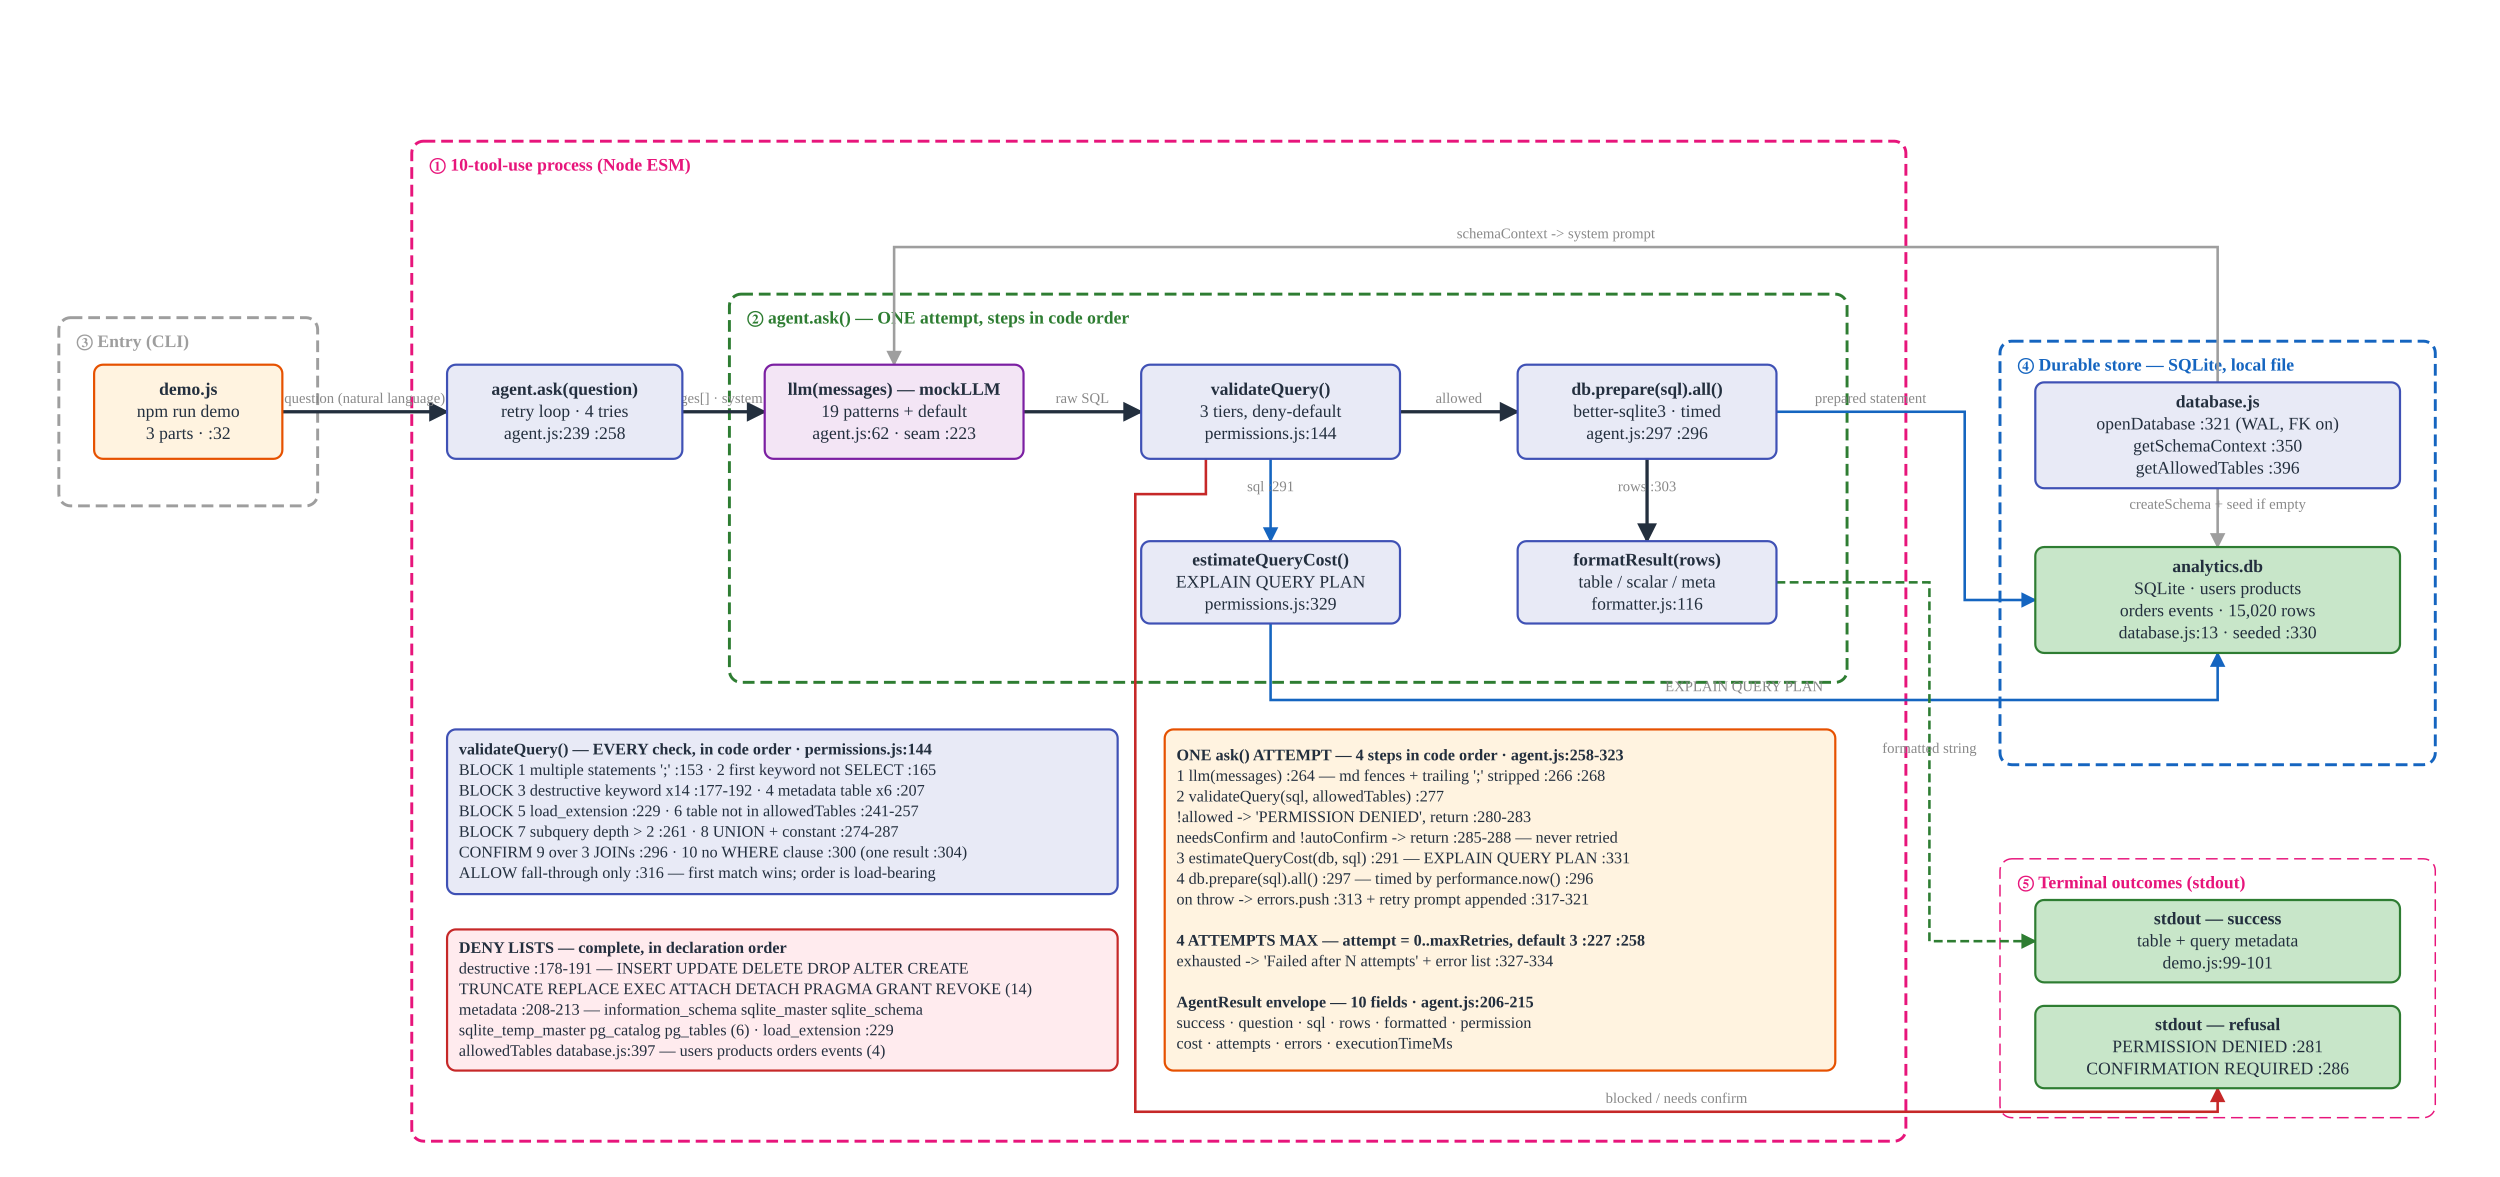
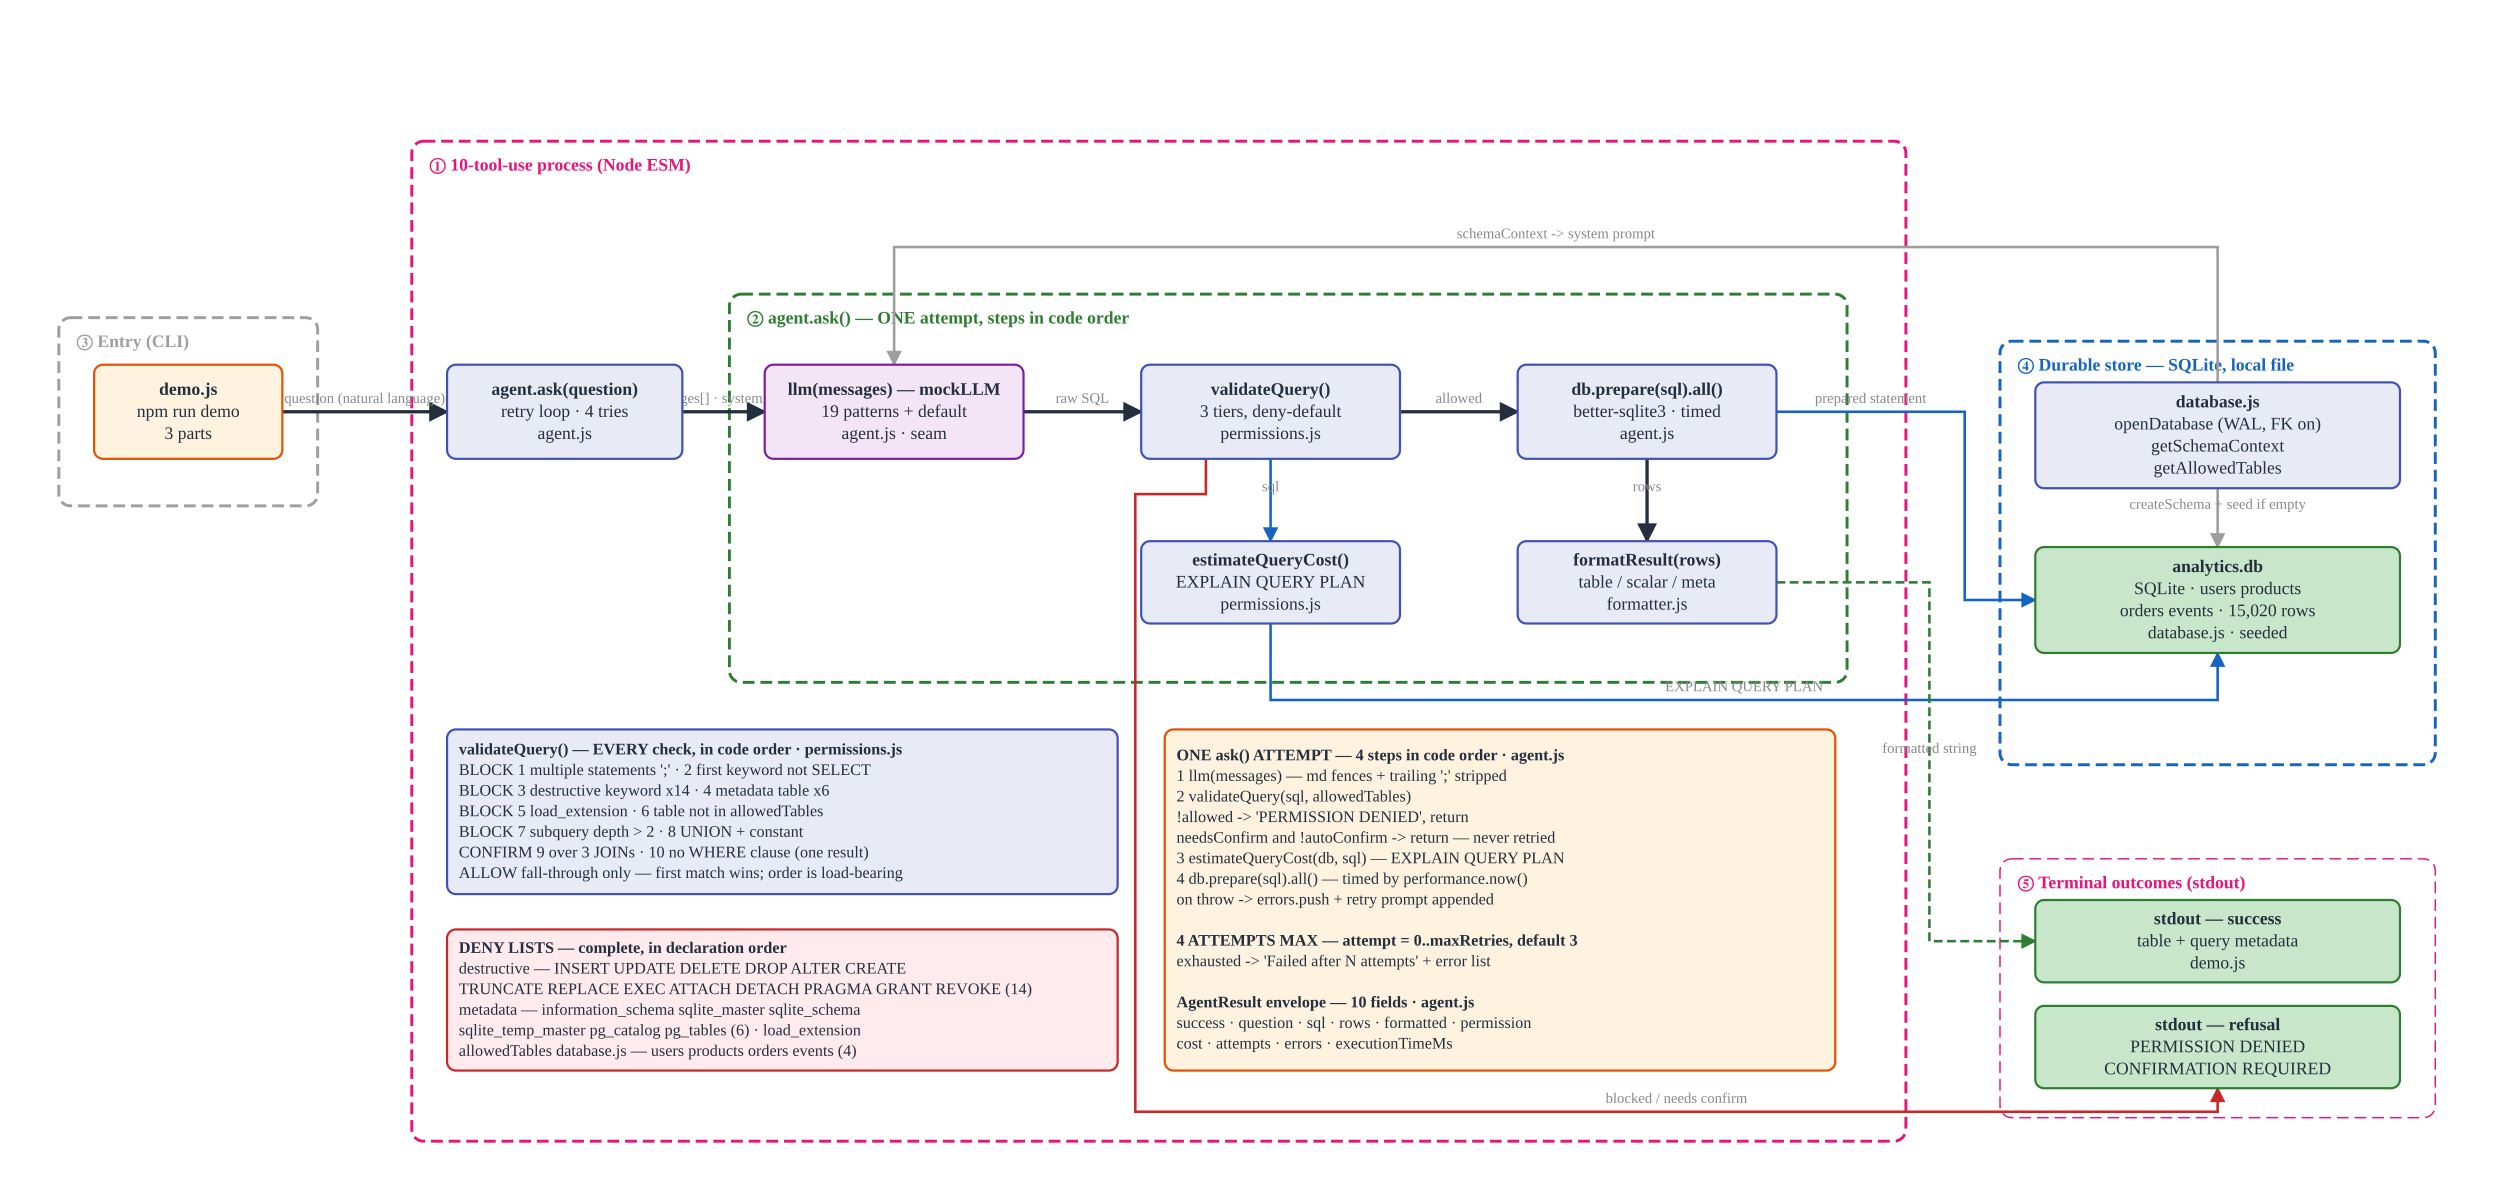
<svg xmlns="http://www.w3.org/2000/svg" viewBox="0 0 1700 800" role="img" aria-labelledby="hoa_tool_use_v1-t hoa_tool_use_v1-d" class="fts-diagram">
  <defs>
    <marker id="hoa_tool_use_v1-a-d-edge-artifact" viewBox="0 0 10 10" refX="9" refY="5" markerWidth="6" markerHeight="6" orient="auto-start-reverse">
      <path d="M0,0 L10,5 L0,10 z" fill="#2E7D32" class="d-edge-artifact-fill" />
    </marker>
    <marker id="hoa_tool_use_v1-a-d-edge-call" viewBox="0 0 10 10" refX="9" refY="5" markerWidth="6" markerHeight="6" orient="auto-start-reverse">
      <path d="M0,0 L10,5 L0,10 z" fill="#1565C0" class="d-edge-call-fill" />
    </marker>
    <marker id="hoa_tool_use_v1-a-d-edge-data_in" viewBox="0 0 10 10" refX="9" refY="5" markerWidth="6" markerHeight="6" orient="auto-start-reverse">
      <path d="M0,0 L10,5 L0,10 z" fill="#9E9E9E" class="d-edge-data_in-fill" />
    </marker>
    <marker id="hoa_tool_use_v1-a-d-edge-primary" viewBox="0 0 10 10" refX="9" refY="5" markerWidth="6" markerHeight="6" orient="auto-start-reverse">
      <path d="M0,0 L10,5 L0,10 z" fill="#232F3E" class="d-edge-primary-fill" />
    </marker>
    <marker id="hoa_tool_use_v1-a-d-edge-stop" viewBox="0 0 10 10" refX="9" refY="5" markerWidth="6" markerHeight="6" orient="auto-start-reverse">
      <path d="M0,0 L10,5 L0,10 z" fill="#C62828" class="d-edge-stop-fill" />
    </marker>
  </defs>
  <g class="d-zone d-boundary-datasource">
    <rect x="40" y="216" width="176" height="128" rx="8" fill="none" stroke="#9E9E9E" stroke-width="2" stroke-dasharray="8 4" />
    <text x="52" y="236" fill="#9E9E9E" font-size="12" font-weight="600" class="d-zone-label">③ Entry (CLI)</text>
  </g>
  <g class="d-zone d-boundary-primary">
    <rect x="280" y="96" width="1016" height="680" rx="8" fill="none" stroke="#E7157B" stroke-width="2" stroke-dasharray="8 4" />
    <text x="292" y="116" fill="#E7157B" font-size="12" font-weight="600" class="d-zone-label">① 10-tool-use process (Node ESM)</text>
  </g>
  <g class="d-zone d-boundary-functional">
    <rect x="496" y="200" width="760" height="264" rx="8" fill="none" stroke="#2E7D32" stroke-width="2" stroke-dasharray="8 4" />
    <text x="508" y="220" fill="#2E7D32" font-size="12" font-weight="600" class="d-zone-label">② agent.ask() — ONE attempt, steps in code order</text>
  </g>
  <g class="d-zone d-boundary-external">
    <rect x="1360" y="232" width="296" height="288" rx="8" fill="none" stroke="#1565C0" stroke-width="2" stroke-dasharray="8 4" />
    <text x="1372" y="252" fill="#1565C0" font-size="12" font-weight="600" class="d-zone-label">④ Durable store — SQLite, local file</text>
  </g>
  <g class="d-zone d-boundary-observability">
    <rect x="1360" y="584" width="296" height="176" rx="8" fill="none" stroke="#E7157B" stroke-width="1" stroke-dasharray="8 4" />
    <text x="1372" y="604" fill="#E7157B" font-size="12" font-weight="600" class="d-zone-label">⑤ Terminal outcomes (stdout)</text>
  </g>
  <g class="d-edge d-edge-primary" data-edge="e_ask">
    <polyline points="192,280.0 304,280.0" fill="none" stroke="#232F3E" stroke-width="2.25" marker-end="url(#hoa_tool_use_v1-a-d-edge-primary)" />
    <text x="248.0" y="274.0" text-anchor="middle" fill="#888888" font-size="10" class="d-edge-label">question (natural language)</text>
  </g>
  <g class="d-edge d-edge-primary" data-edge="e_llm">
    <polyline points="464,280.0 520,280.0" fill="none" stroke="#232F3E" stroke-width="2.25" marker-end="url(#hoa_tool_use_v1-a-d-edge-primary)" />
    <text x="492.0" y="274.0" text-anchor="middle" fill="#888888" font-size="10" class="d-edge-label">messages[] · system + user</text>
  </g>
  <g class="d-edge d-edge-primary" data-edge="e_perm">
    <polyline points="696,280.0 776,280.0" fill="none" stroke="#232F3E" stroke-width="2.25" marker-end="url(#hoa_tool_use_v1-a-d-edge-primary)" />
    <text x="736.0" y="274.0" text-anchor="middle" fill="#888888" font-size="10" class="d-edge-label">raw SQL</text>
  </g>
  <g class="d-edge d-edge-primary" data-edge="e_exec">
    <polyline points="952,280.0 1032,280.0" fill="none" stroke="#232F3E" stroke-width="2.25" marker-end="url(#hoa_tool_use_v1-a-d-edge-primary)" />
    <text x="992.0" y="274.0" text-anchor="middle" fill="#888888" font-size="10" class="d-edge-label">allowed</text>
  </g>
  <g class="d-edge d-edge-call" data-edge="e_cost">
    <polyline points="864.0,312 864.0,368" fill="none" stroke="#1565C0" stroke-width="1.75" marker-end="url(#hoa_tool_use_v1-a-d-edge-call)" />
-     <text x="864.0" y="334.0" text-anchor="middle" fill="#888888" font-size="10" class="d-edge-label">sql :291</text>
+     <text x="864.0" y="334.0" text-anchor="middle" fill="#888888" font-size="10" class="d-edge-label">sql</text>
  </g>
  <g class="d-edge d-edge-primary" data-edge="e_fmt">
    <polyline points="1120.0,312 1120.0,368" fill="none" stroke="#232F3E" stroke-width="2.25" marker-end="url(#hoa_tool_use_v1-a-d-edge-primary)" />
-     <text x="1120.0" y="334.0" text-anchor="middle" fill="#888888" font-size="10" class="d-edge-label">rows :303</text>
+     <text x="1120.0" y="334.0" text-anchor="middle" fill="#888888" font-size="10" class="d-edge-label">rows</text>
  </g>
  <g class="d-edge d-edge-call" data-edge="e_db">
    <polyline points="1208,280.0 1336,280 1336,408 1384,408.0" fill="none" stroke="#1565C0" stroke-width="1.75" marker-end="url(#hoa_tool_use_v1-a-d-edge-call)" />
    <text x="1272.0" y="274.0" text-anchor="middle" fill="#888888" font-size="10" class="d-edge-label">prepared statement</text>
  </g>
  <g class="d-edge d-edge-call" data-edge="e_plan">
    <polyline points="864.0,424 864,476 1508,476 1508.0,444" fill="none" stroke="#1565C0" stroke-width="1.75" marker-end="url(#hoa_tool_use_v1-a-d-edge-call)" />
    <text x="1186.0" y="470.0" text-anchor="middle" fill="#888888" font-size="10" class="d-edge-label">EXPLAIN QUERY PLAN</text>
  </g>
  <g class="d-edge d-edge-artifact" data-edge="e_out">
    <polyline points="1208,396.0 1312,396 1312,640 1384,640.0" fill="none" stroke="#2E7D32" stroke-width="1.75" stroke-dasharray="6 3" marker-end="url(#hoa_tool_use_v1-a-d-edge-artifact)" />
    <text x="1312.0" y="512.0" text-anchor="middle" fill="#888888" font-size="10" class="d-edge-label">formatted string</text>
  </g>
  <g class="d-edge d-edge-stop" data-edge="e_deny">
    <polyline points="820.0,312 820,336 772,336 772,756 1508,756 1508.0,740" fill="none" stroke="#C62828" stroke-width="1.75" marker-end="url(#hoa_tool_use_v1-a-d-edge-stop)" />
    <text x="1140.0" y="750.0" text-anchor="middle" fill="#888888" font-size="10" class="d-edge-label">blocked / needs confirm</text>
  </g>
  <g class="d-edge d-edge-data_in" data-edge="e_schema">
    <polyline points="1508.0,260 1508,168 608,168 608.0,248" fill="none" stroke="#9E9E9E" stroke-width="1.75" marker-end="url(#hoa_tool_use_v1-a-d-edge-data_in)" />
    <text x="1058.0" y="162.0" text-anchor="middle" fill="#888888" font-size="10" class="d-edge-label">schemaContext -&gt; system prompt</text>
  </g>
  <g class="d-edge d-edge-data_in" data-edge="e_seed">
    <polyline points="1508.0,332 1508.0,372" fill="none" stroke="#9E9E9E" stroke-width="1.75" marker-end="url(#hoa_tool_use_v1-a-d-edge-data_in)" />
    <text x="1508.0" y="346.0" text-anchor="middle" fill="#888888" font-size="10" class="d-edge-label">createSchema + seed if empty</text>
  </g>
  <g class="d-node d-component-entry" data-id="n_cli" data-class="component.entry">
    <rect x="64" y="248" width="128" height="64" rx="6" fill="#FFF3E0" stroke="#E65100" stroke-width="1.5" />
    <text x="128.0" y="268.5" text-anchor="middle" font-size="12" fill="#232F3E" font-weight="700" class="d-label d-bold">demo.js</text>
    <text x="128.0" y="283.5" text-anchor="middle" font-size="12" fill="#232F3E" class="d-label">npm run demo</text>
-     <text x="128.0" y="298.5" text-anchor="middle" font-size="12" fill="#232F3E" class="d-label">3 parts · :32</text>
+     <text x="128.0" y="298.5" text-anchor="middle" font-size="12" fill="#232F3E" class="d-label">3 parts</text>
  </g>
  <g class="d-node d-component-service" data-id="n_ask" data-class="component.service">
    <rect x="304" y="248" width="160" height="64" rx="6" fill="#E8EAF6" stroke="#3F51B5" stroke-width="1.5" />
    <text x="384.0" y="268.5" text-anchor="middle" font-size="12" fill="#232F3E" font-weight="700" class="d-label d-bold">agent.ask(question)</text>
    <text x="384.0" y="283.5" text-anchor="middle" font-size="12" fill="#232F3E" class="d-label">retry loop · 4 tries</text>
-     <text x="384.0" y="298.5" text-anchor="middle" font-size="12" fill="#232F3E" class="d-label">agent.js:239 :258</text>
+     <text x="384.0" y="298.5" text-anchor="middle" font-size="12" fill="#232F3E" class="d-label">agent.js</text>
  </g>
  <g class="d-node d-component-agent" data-id="n_llm" data-class="component.agent">
    <rect x="520" y="248" width="176" height="64" rx="6" fill="#F3E5F5" stroke="#7B1FA2" stroke-width="1.5" />
    <text x="608.0" y="268.5" text-anchor="middle" font-size="12" fill="#232F3E" font-weight="700" class="d-label d-bold">llm(messages) — mockLLM</text>
    <text x="608.0" y="283.5" text-anchor="middle" font-size="12" fill="#232F3E" class="d-label">19 patterns + default</text>
-     <text x="608.0" y="298.5" text-anchor="middle" font-size="12" fill="#232F3E" class="d-label">agent.js:62 · seam :223</text>
+     <text x="608.0" y="298.5" text-anchor="middle" font-size="12" fill="#232F3E" class="d-label">agent.js · seam</text>
  </g>
  <g class="d-node d-component-service" data-id="n_perm" data-class="component.service">
    <rect x="776" y="248" width="176" height="64" rx="6" fill="#E8EAF6" stroke="#3F51B5" stroke-width="1.5" />
    <text x="864.0" y="268.5" text-anchor="middle" font-size="12" fill="#232F3E" font-weight="700" class="d-label d-bold">validateQuery()</text>
    <text x="864.0" y="283.5" text-anchor="middle" font-size="12" fill="#232F3E" class="d-label">3 tiers, deny-default</text>
-     <text x="864.0" y="298.5" text-anchor="middle" font-size="12" fill="#232F3E" class="d-label">permissions.js:144</text>
+     <text x="864.0" y="298.5" text-anchor="middle" font-size="12" fill="#232F3E" class="d-label">permissions.js</text>
  </g>
  <g class="d-node d-component-service" data-id="n_exec" data-class="component.service">
    <rect x="1032" y="248" width="176" height="64" rx="6" fill="#E8EAF6" stroke="#3F51B5" stroke-width="1.5" />
    <text x="1120.0" y="268.5" text-anchor="middle" font-size="12" fill="#232F3E" font-weight="700" class="d-label d-bold">db.prepare(sql).all()</text>
    <text x="1120.0" y="283.5" text-anchor="middle" font-size="12" fill="#232F3E" class="d-label">better-sqlite3 · timed</text>
-     <text x="1120.0" y="298.5" text-anchor="middle" font-size="12" fill="#232F3E" class="d-label">agent.js:297 :296</text>
+     <text x="1120.0" y="298.5" text-anchor="middle" font-size="12" fill="#232F3E" class="d-label">agent.js</text>
  </g>
  <g class="d-node d-component-service" data-id="n_cost" data-class="component.service">
    <rect x="776" y="368" width="176" height="56" rx="6" fill="#E8EAF6" stroke="#3F51B5" stroke-width="1.5" />
    <text x="864.0" y="384.5" text-anchor="middle" font-size="12" fill="#232F3E" font-weight="700" class="d-label d-bold">estimateQueryCost()</text>
    <text x="864.0" y="399.5" text-anchor="middle" font-size="12" fill="#232F3E" class="d-label">EXPLAIN QUERY PLAN</text>
-     <text x="864.0" y="414.5" text-anchor="middle" font-size="12" fill="#232F3E" class="d-label">permissions.js:329</text>
+     <text x="864.0" y="414.5" text-anchor="middle" font-size="12" fill="#232F3E" class="d-label">permissions.js</text>
  </g>
  <g class="d-node d-component-service" data-id="n_fmt" data-class="component.service">
    <rect x="1032" y="368" width="176" height="56" rx="6" fill="#E8EAF6" stroke="#3F51B5" stroke-width="1.5" />
    <text x="1120.0" y="384.5" text-anchor="middle" font-size="12" fill="#232F3E" font-weight="700" class="d-label d-bold">formatResult(rows)</text>
    <text x="1120.0" y="399.5" text-anchor="middle" font-size="12" fill="#232F3E" class="d-label">table / scalar / meta</text>
-     <text x="1120.0" y="414.5" text-anchor="middle" font-size="12" fill="#232F3E" class="d-label">formatter.js:116</text>
+     <text x="1120.0" y="414.5" text-anchor="middle" font-size="12" fill="#232F3E" class="d-label">formatter.js</text>
  </g>
  <g class="d-node d-component-service" data-id="n_dbmod" data-class="component.service">
    <rect x="1384" y="260" width="248" height="72" rx="6" fill="#E8EAF6" stroke="#3F51B5" stroke-width="1.5" />
    <text x="1508.0" y="277.0" text-anchor="middle" font-size="12" fill="#232F3E" font-weight="700" class="d-label d-bold">database.js</text>
-     <text x="1508.0" y="292.0" text-anchor="middle" font-size="12" fill="#232F3E" class="d-label">openDatabase :321 (WAL, FK on)</text>
-     <text x="1508.0" y="307.0" text-anchor="middle" font-size="12" fill="#232F3E" class="d-label">getSchemaContext :350</text>
-     <text x="1508.0" y="322.0" text-anchor="middle" font-size="12" fill="#232F3E" class="d-label">getAllowedTables :396</text>
+     <text x="1508.0" y="292.0" text-anchor="middle" font-size="12" fill="#232F3E" class="d-label">openDatabase (WAL, FK on)</text>
+     <text x="1508.0" y="307.0" text-anchor="middle" font-size="12" fill="#232F3E" class="d-label">getSchemaContext</text>
+     <text x="1508.0" y="322.0" text-anchor="middle" font-size="12" fill="#232F3E" class="d-label">getAllowedTables</text>
  </g>
  <g class="d-node d-component-artifact" data-id="n_db" data-class="component.artifact">
    <rect x="1384" y="372" width="248" height="72" rx="6" fill="#C8E6C9" stroke="#2E7D32" stroke-width="1.5" />
    <text x="1508.0" y="389.0" text-anchor="middle" font-size="12" fill="#232F3E" font-weight="700" class="d-label d-bold">analytics.db</text>
    <text x="1508.0" y="404.0" text-anchor="middle" font-size="12" fill="#232F3E" class="d-label">SQLite · users products</text>
    <text x="1508.0" y="419.0" text-anchor="middle" font-size="12" fill="#232F3E" class="d-label">orders events · 15,020 rows</text>
-     <text x="1508.0" y="434.0" text-anchor="middle" font-size="12" fill="#232F3E" class="d-label">database.js:13 · seeded :330</text>
+     <text x="1508.0" y="434.0" text-anchor="middle" font-size="12" fill="#232F3E" class="d-label">database.js · seeded</text>
  </g>
  <g class="d-node d-component-artifact" data-id="n_out" data-class="component.artifact">
    <rect x="1384" y="612" width="248" height="56" rx="6" fill="#C8E6C9" stroke="#2E7D32" stroke-width="1.5" />
    <text x="1508.0" y="628.5" text-anchor="middle" font-size="12" fill="#232F3E" font-weight="700" class="d-label d-bold">stdout — success</text>
    <text x="1508.0" y="643.5" text-anchor="middle" font-size="12" fill="#232F3E" class="d-label">table + query metadata</text>
-     <text x="1508.0" y="658.5" text-anchor="middle" font-size="12" fill="#232F3E" class="d-label">demo.js:99-101</text>
+     <text x="1508.0" y="658.5" text-anchor="middle" font-size="12" fill="#232F3E" class="d-label">demo.js</text>
  </g>
  <g class="d-node d-component-artifact" data-id="n_deny" data-class="component.artifact">
    <rect x="1384" y="684" width="248" height="56" rx="6" fill="#C8E6C9" stroke="#2E7D32" stroke-width="1.5" />
    <text x="1508.0" y="700.5" text-anchor="middle" font-size="12" fill="#232F3E" font-weight="700" class="d-label d-bold">stdout — refusal</text>
-     <text x="1508.0" y="715.5" text-anchor="middle" font-size="12" fill="#232F3E" class="d-label">PERMISSION DENIED :281</text>
-     <text x="1508.0" y="730.5" text-anchor="middle" font-size="12" fill="#232F3E" class="d-label">CONFIRMATION REQUIRED :286</text>
+     <text x="1508.0" y="715.5" text-anchor="middle" font-size="12" fill="#232F3E" class="d-label">PERMISSION DENIED</text>
+     <text x="1508.0" y="730.5" text-anchor="middle" font-size="12" fill="#232F3E" class="d-label">CONFIRMATION REQUIRED</text>
  </g>
  <g class="d-node d-card-invariant" data-id="card_gate" data-class="card.invariant">
    <rect x="304" y="496" width="456" height="112" rx="6" fill="#E8EAF6" stroke="#3F51B5" stroke-width="1.5" />
-     <text x="312" y="513.0" text-anchor="start" font-size="11" fill="#232F3E" font-weight="700" class="d-label d-bold">validateQuery() — EVERY check, in code order · permissions.js:144</text>
-     <text x="312" y="527.0" text-anchor="start" font-size="11" fill="#232F3E" class="d-label">BLOCK 1 multiple statements ';' :153 · 2 first keyword not SELECT :165</text>
-     <text x="312" y="541.0" text-anchor="start" font-size="11" fill="#232F3E" class="d-label">BLOCK 3 destructive keyword x14 :177-192 · 4 metadata table x6 :207</text>
-     <text x="312" y="555.0" text-anchor="start" font-size="11" fill="#232F3E" class="d-label">BLOCK 5 load_extension :229 · 6 table not in allowedTables :241-257</text>
-     <text x="312" y="569.0" text-anchor="start" font-size="11" fill="#232F3E" class="d-label">BLOCK 7 subquery depth &gt; 2 :261 · 8 UNION + constant :274-287</text>
-     <text x="312" y="583.0" text-anchor="start" font-size="11" fill="#232F3E" class="d-label">CONFIRM 9 over 3 JOINs :296 · 10 no WHERE clause :300 (one result :304)</text>
-     <text x="312" y="597.0" text-anchor="start" font-size="11" fill="#232F3E" class="d-label">ALLOW  fall-through only :316 — first match wins; order is load-bearing</text>
+     <text x="312" y="513.0" text-anchor="start" font-size="11" fill="#232F3E" font-weight="700" class="d-label d-bold">validateQuery() — EVERY check, in code order · permissions.js</text>
+     <text x="312" y="527.0" text-anchor="start" font-size="11" fill="#232F3E" class="d-label">BLOCK 1 multiple statements ';' · 2 first keyword not SELECT</text>
+     <text x="312" y="541.0" text-anchor="start" font-size="11" fill="#232F3E" class="d-label">BLOCK 3 destructive keyword x14 · 4 metadata table x6</text>
+     <text x="312" y="555.0" text-anchor="start" font-size="11" fill="#232F3E" class="d-label">BLOCK 5 load_extension · 6 table not in allowedTables</text>
+     <text x="312" y="569.0" text-anchor="start" font-size="11" fill="#232F3E" class="d-label">BLOCK 7 subquery depth &gt; 2 · 8 UNION + constant</text>
+     <text x="312" y="583.0" text-anchor="start" font-size="11" fill="#232F3E" class="d-label">CONFIRM 9 over 3 JOINs · 10 no WHERE clause (one result)</text>
+     <text x="312" y="597.0" text-anchor="start" font-size="11" fill="#232F3E" class="d-label">ALLOW fall-through only — first match wins; order is load-bearing</text>
  </g>
  <g class="d-node d-card-failure" data-id="card_deny" data-class="card.failure">
    <rect x="304" y="632" width="456" height="96" rx="6" fill="#FFEBEE" stroke="#C62828" stroke-width="1.5" />
    <text x="312" y="648.0" text-anchor="start" font-size="11" fill="#232F3E" font-weight="700" class="d-label d-bold">DENY LISTS — complete, in declaration order</text>
-     <text x="312" y="662.0" text-anchor="start" font-size="11" fill="#232F3E" class="d-label">destructive :178-191 — INSERT UPDATE DELETE DROP ALTER CREATE</text>
-     <text x="312" y="676.0" text-anchor="start" font-size="11" fill="#232F3E" class="d-label">TRUNCATE REPLACE EXEC ATTACH DETACH PRAGMA GRANT REVOKE  (14)</text>
-     <text x="312" y="690.0" text-anchor="start" font-size="11" fill="#232F3E" class="d-label">metadata :208-213 — information_schema sqlite_master sqlite_schema</text>
-     <text x="312" y="704.0" text-anchor="start" font-size="11" fill="#232F3E" class="d-label">sqlite_temp_master pg_catalog pg_tables  (6) · load_extension :229</text>
-     <text x="312" y="718.0" text-anchor="start" font-size="11" fill="#232F3E" class="d-label">allowedTables database.js:397 — users products orders events  (4)</text>
+     <text x="312" y="662.0" text-anchor="start" font-size="11" fill="#232F3E" class="d-label">destructive — INSERT UPDATE DELETE DROP ALTER CREATE</text>
+     <text x="312" y="676.0" text-anchor="start" font-size="11" fill="#232F3E" class="d-label">TRUNCATE REPLACE EXEC ATTACH DETACH PRAGMA GRANT REVOKE (14)</text>
+     <text x="312" y="690.0" text-anchor="start" font-size="11" fill="#232F3E" class="d-label">metadata — information_schema sqlite_master sqlite_schema</text>
+     <text x="312" y="704.0" text-anchor="start" font-size="11" fill="#232F3E" class="d-label">sqlite_temp_master pg_catalog pg_tables (6) · load_extension</text>
+     <text x="312" y="718.0" text-anchor="start" font-size="11" fill="#232F3E" class="d-label">allowedTables database.js — users products orders events (4)</text>
  </g>
  <g class="d-node d-card-primitive" data-id="card_attempt" data-class="card.primitive">
    <rect x="792" y="496" width="456" height="232" rx="6" fill="#FFF3E0" stroke="#E65100" stroke-width="1.5" />
-     <text x="800" y="517.0" text-anchor="start" font-size="11" fill="#232F3E" font-weight="700" class="d-label d-bold">ONE ask() ATTEMPT — 4 steps in code order · agent.js:258-323</text>
-     <text x="800" y="531.0" text-anchor="start" font-size="11" fill="#232F3E" class="d-label">1 llm(messages) :264 — md fences + trailing ';' stripped :266 :268</text>
-     <text x="800" y="545.0" text-anchor="start" font-size="11" fill="#232F3E" class="d-label">2 validateQuery(sql, allowedTables) :277</text>
-     <text x="800" y="559.0" text-anchor="start" font-size="11" fill="#232F3E" class="d-label">      !allowed -&gt; 'PERMISSION DENIED', return :280-283</text>
-     <text x="800" y="573.0" text-anchor="start" font-size="11" fill="#232F3E" class="d-label">      needsConfirm and !autoConfirm -&gt; return :285-288 — never retried</text>
-     <text x="800" y="587.0" text-anchor="start" font-size="11" fill="#232F3E" class="d-label">3 estimateQueryCost(db, sql) :291 — EXPLAIN QUERY PLAN :331</text>
-     <text x="800" y="601.0" text-anchor="start" font-size="11" fill="#232F3E" class="d-label">4 db.prepare(sql).all() :297 — timed by performance.now() :296</text>
-     <text x="800" y="615.0" text-anchor="start" font-size="11" fill="#232F3E" class="d-label">      on throw -&gt; errors.push :313 + retry prompt appended :317-321</text>
+     <text x="800" y="517.0" text-anchor="start" font-size="11" fill="#232F3E" font-weight="700" class="d-label d-bold">ONE ask() ATTEMPT — 4 steps in code order · agent.js</text>
+     <text x="800" y="531.0" text-anchor="start" font-size="11" fill="#232F3E" class="d-label">1 llm(messages) — md fences + trailing ';' stripped</text>
+     <text x="800" y="545.0" text-anchor="start" font-size="11" fill="#232F3E" class="d-label">2 validateQuery(sql, allowedTables)</text>
+     <text x="800" y="559.0" text-anchor="start" font-size="11" fill="#232F3E" class="d-label"> !allowed -&gt; 'PERMISSION DENIED', return</text>
+     <text x="800" y="573.0" text-anchor="start" font-size="11" fill="#232F3E" class="d-label"> needsConfirm and !autoConfirm -&gt; return — never retried</text>
+     <text x="800" y="587.0" text-anchor="start" font-size="11" fill="#232F3E" class="d-label">3 estimateQueryCost(db, sql) — EXPLAIN QUERY PLAN</text>
+     <text x="800" y="601.0" text-anchor="start" font-size="11" fill="#232F3E" class="d-label">4 db.prepare(sql).all() — timed by performance.now()</text>
+     <text x="800" y="615.0" text-anchor="start" font-size="11" fill="#232F3E" class="d-label"> on throw -&gt; errors.push + retry prompt appended</text>
    <text x="800" y="629.0" text-anchor="start" font-size="11" fill="#232F3E" class="d-label" />
-     <text x="800" y="643.0" text-anchor="start" font-size="11" fill="#232F3E" font-weight="700" class="d-label d-bold">4 ATTEMPTS MAX — attempt = 0..maxRetries, default 3 :227 :258</text>
-     <text x="800" y="657.0" text-anchor="start" font-size="11" fill="#232F3E" class="d-label">exhausted -&gt; 'Failed after N attempts' + error list :327-334</text>
+     <text x="800" y="643.0" text-anchor="start" font-size="11" fill="#232F3E" font-weight="700" class="d-label d-bold">4 ATTEMPTS MAX — attempt = 0..maxRetries, default 3</text>
+     <text x="800" y="657.0" text-anchor="start" font-size="11" fill="#232F3E" class="d-label">exhausted -&gt; 'Failed after N attempts' + error list</text>
    <text x="800" y="671.0" text-anchor="start" font-size="11" fill="#232F3E" class="d-label" />
-     <text x="800" y="685.0" text-anchor="start" font-size="11" fill="#232F3E" font-weight="700" class="d-label d-bold">AgentResult envelope — 10 fields · agent.js:206-215</text>
+     <text x="800" y="685.0" text-anchor="start" font-size="11" fill="#232F3E" font-weight="700" class="d-label d-bold">AgentResult envelope — 10 fields · agent.js</text>
    <text x="800" y="699.0" text-anchor="start" font-size="11" fill="#232F3E" class="d-label">success · question · sql · rows · formatted · permission</text>
    <text x="800" y="713.0" text-anchor="start" font-size="11" fill="#232F3E" class="d-label">cost · attempts · errors · executionTimeMs</text>
  </g>
</svg>
